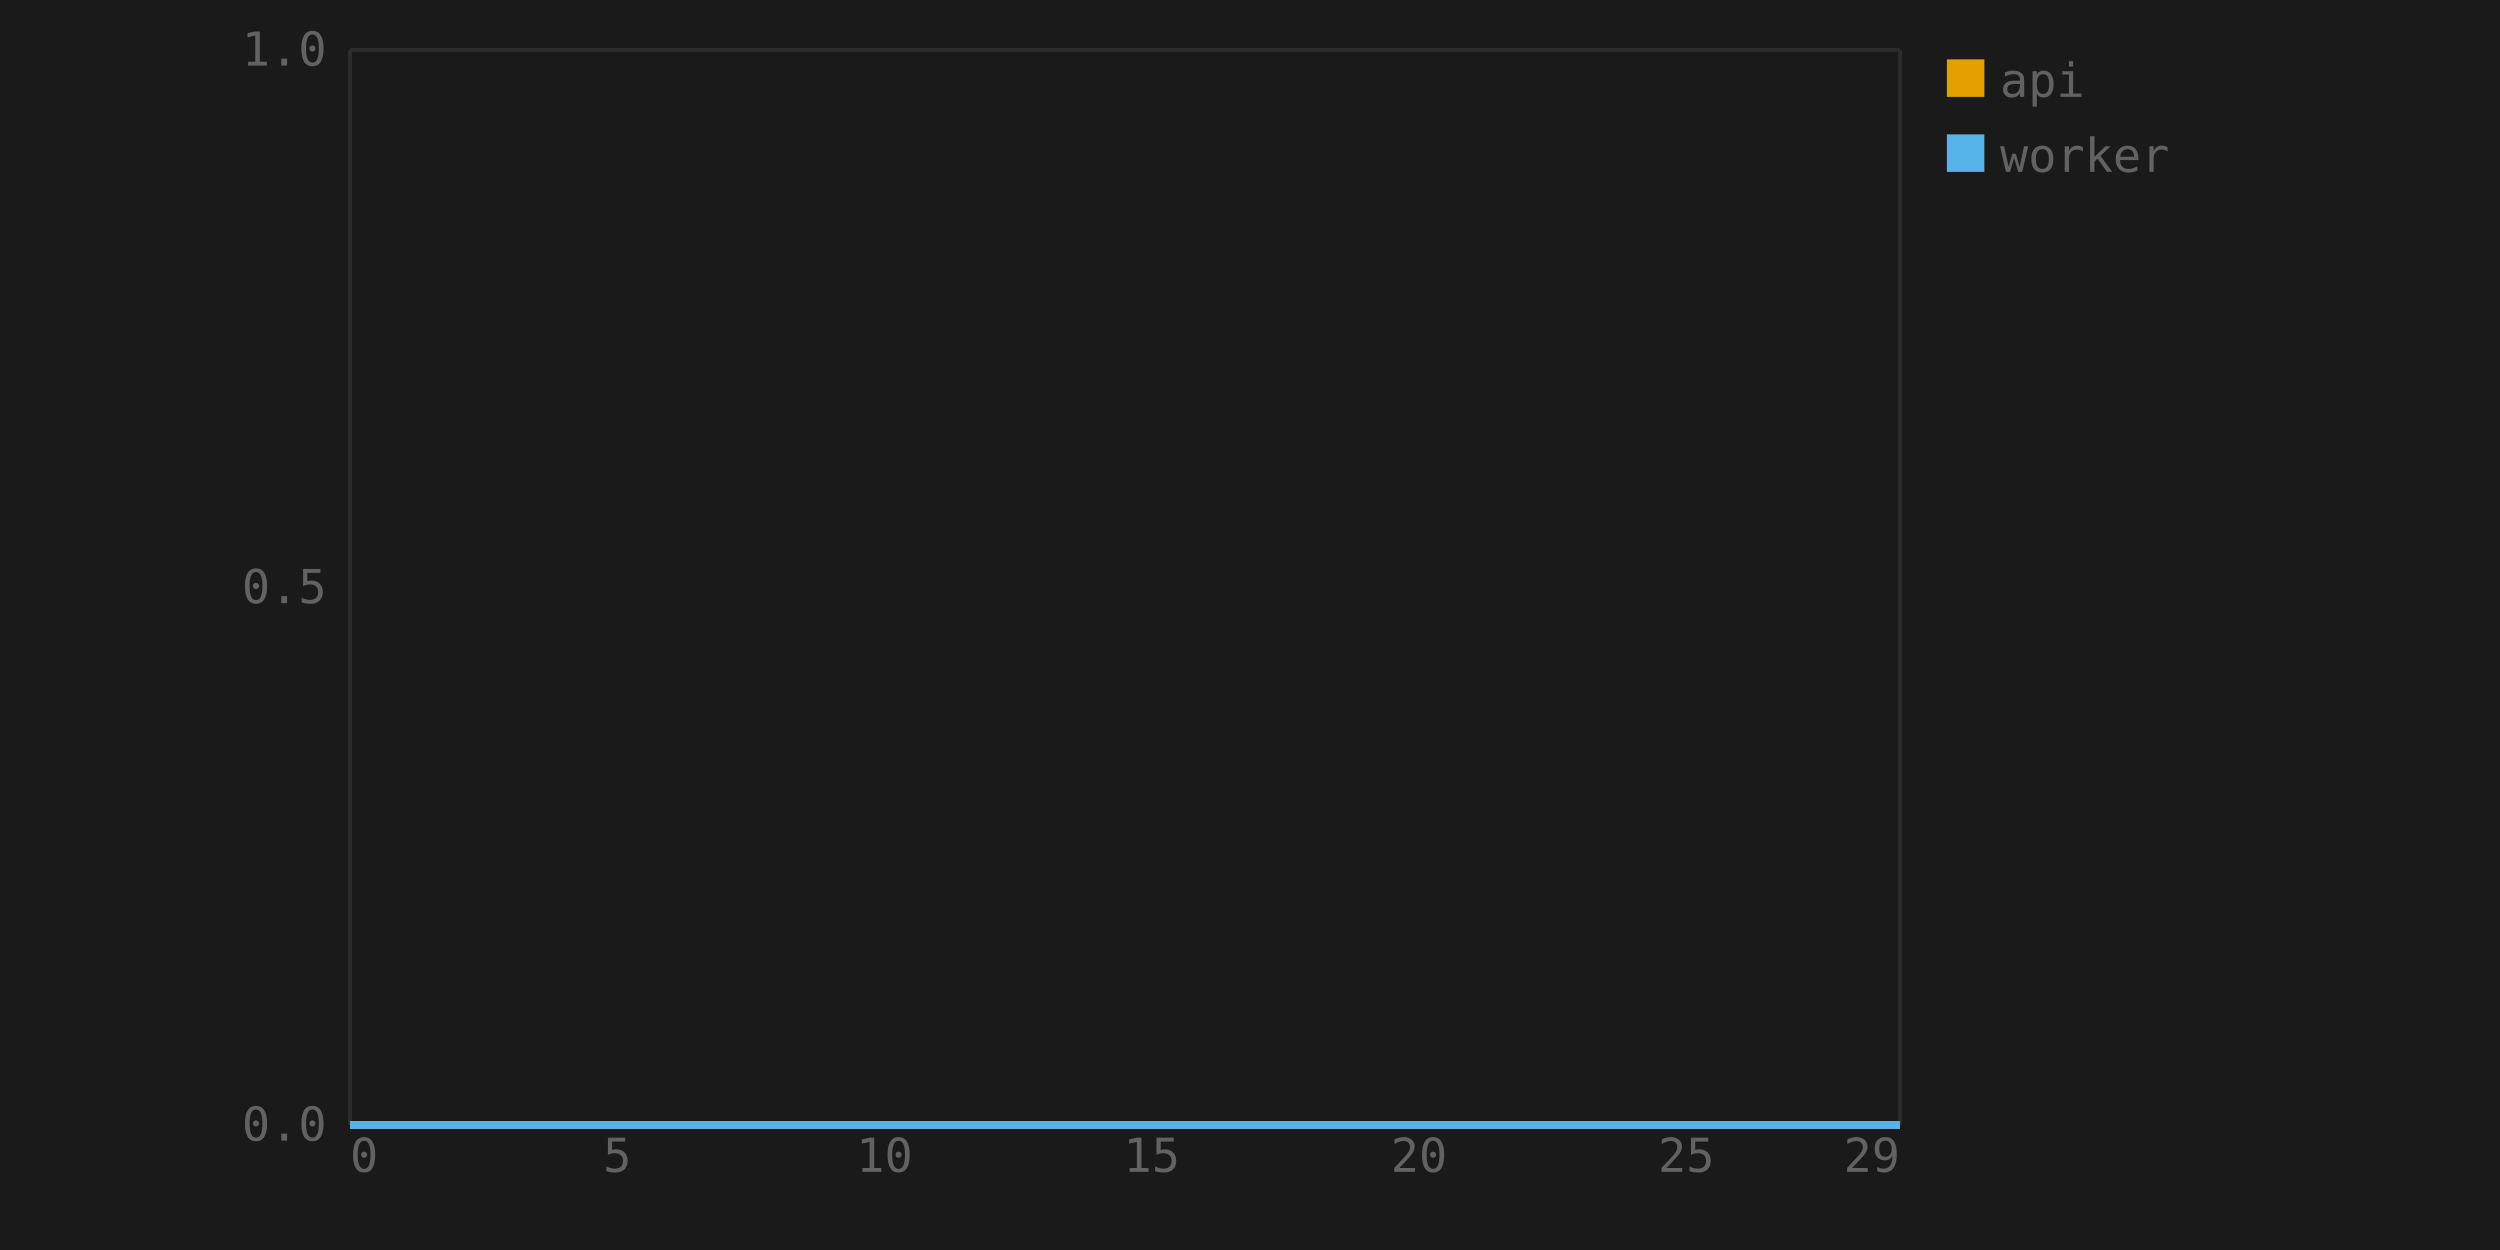
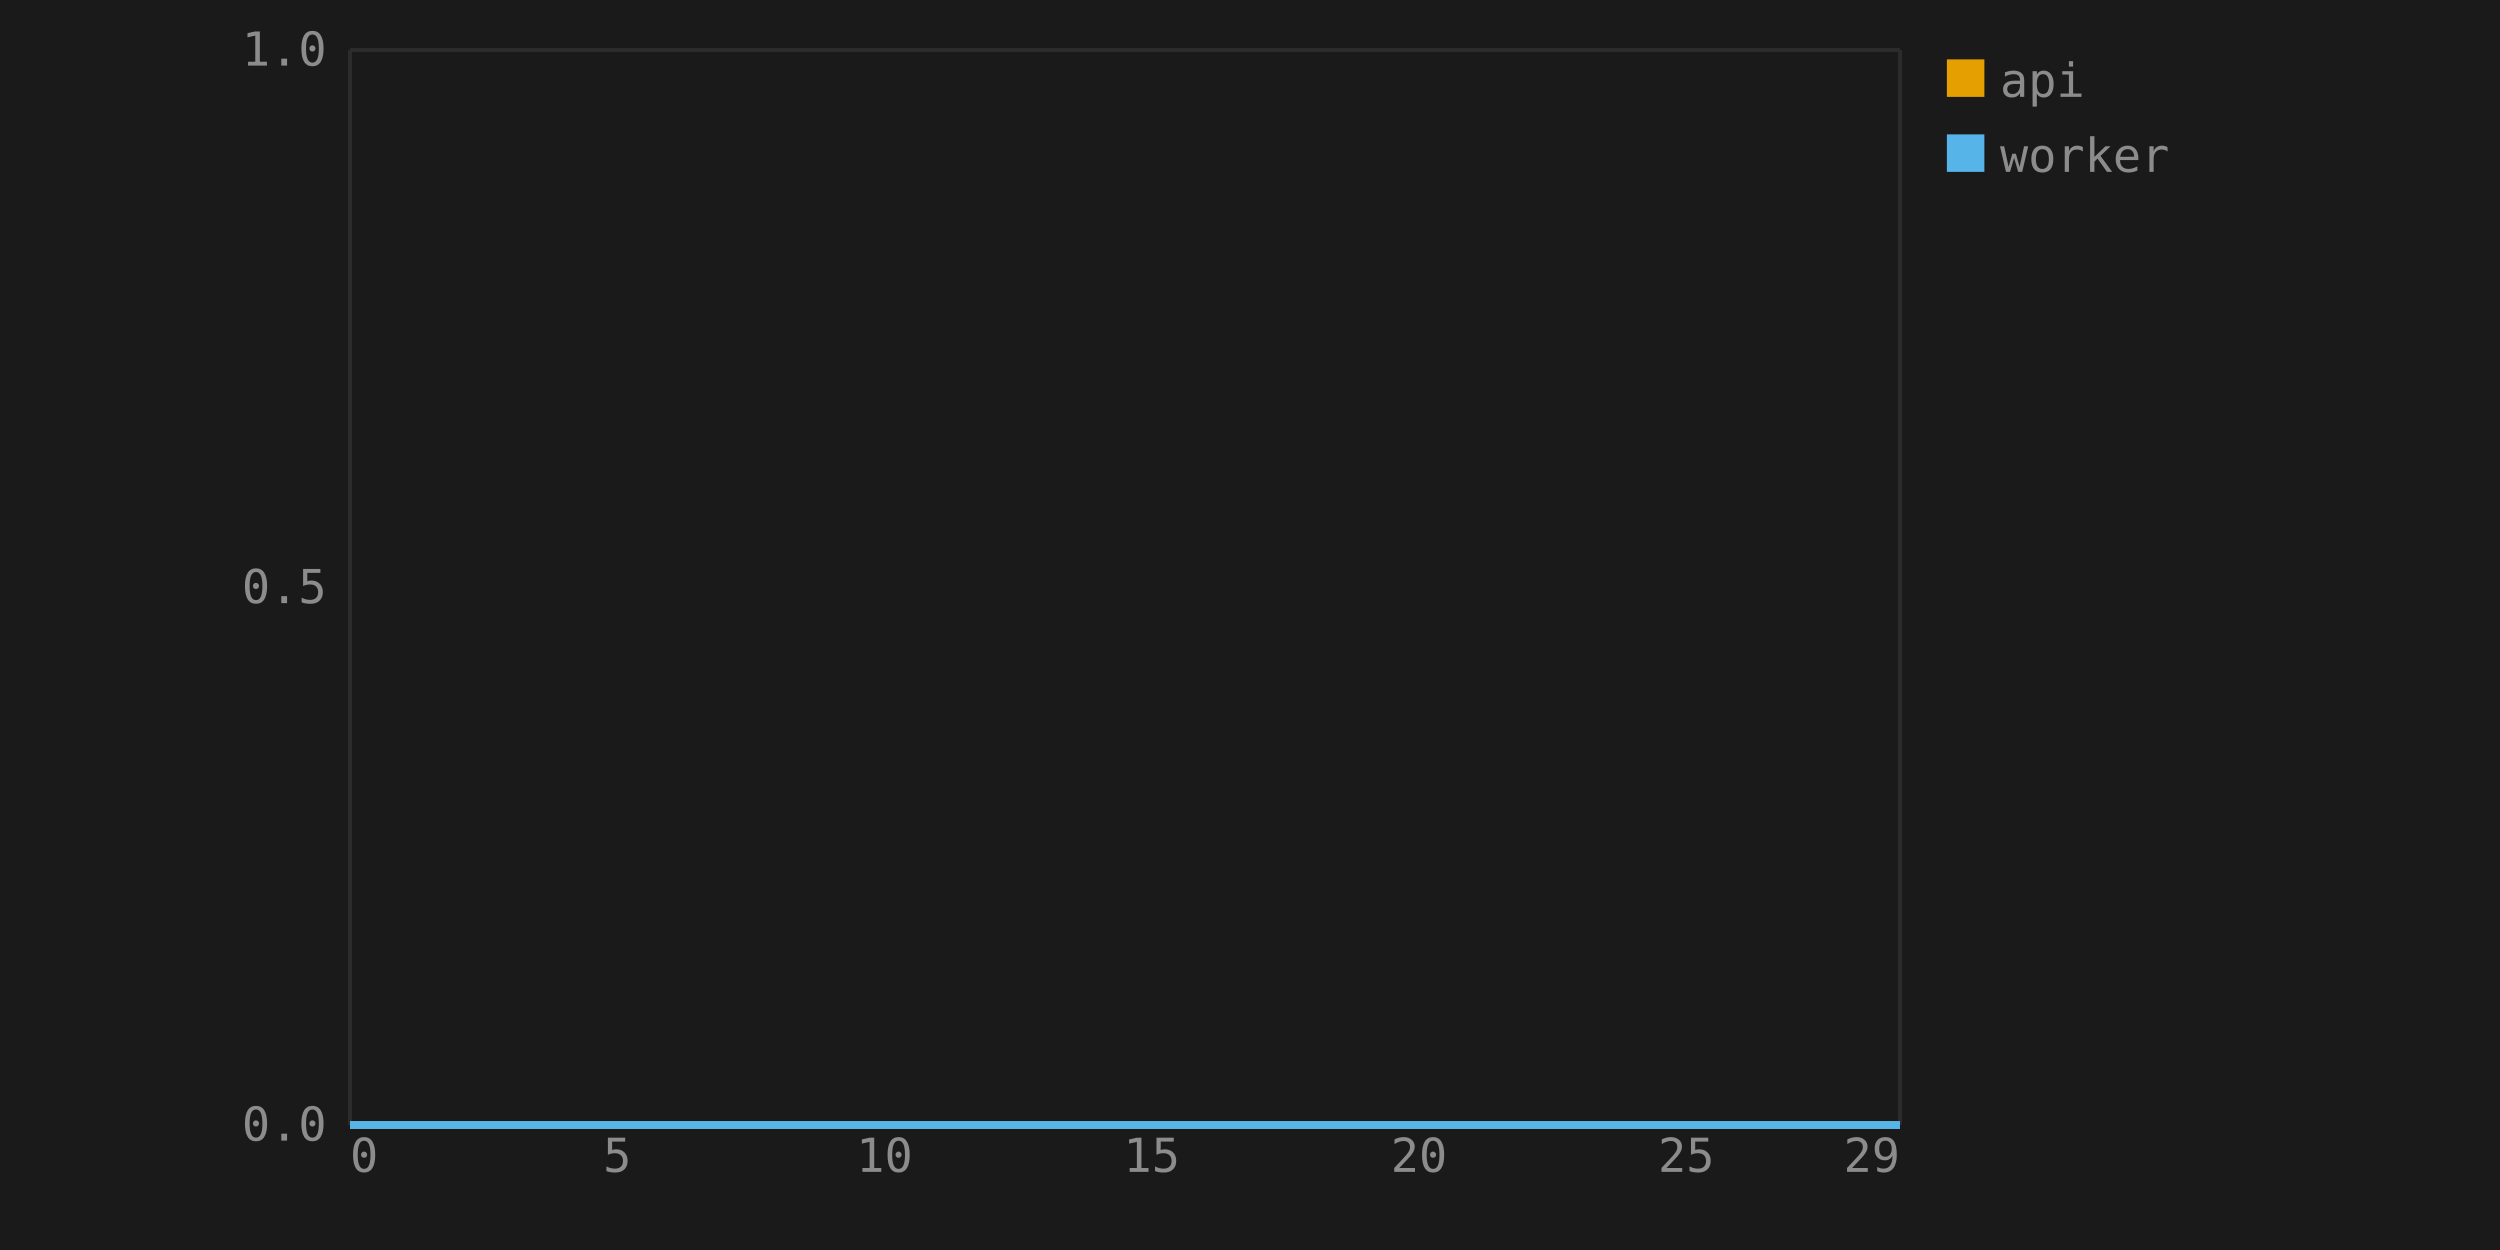
<svg xmlns="http://www.w3.org/2000/svg" viewBox="0 0 640 320" width="640" height="320">
  <rect width="100%" height="100%" fill="#1a1a1a" />
  <line x1="89.6" y1="12.8" x2="89.6" y2="288" stroke="#2c2c2c" stroke-width="1" />
  <line x1="89.6" y1="288" x2="486.4" y2="288" stroke="#2c2c2c" stroke-width="1" />
  <line x1="486.4" y1="12.8" x2="486.4" y2="288" stroke="#2c2c2c" stroke-width="1" />
  <line x1="89.6" y1="12.8" x2="486.4" y2="12.8" stroke="#2c2c2c" stroke-width="1" />
-   <text x="83.6" y="292" text-anchor="end" font-size="12" font-family="monospace" fill="#626262">0.0</text>
-   <text x="83.6" y="154.4" text-anchor="end" font-size="12" font-family="monospace" fill="#626262">0.5</text>
-   <text x="83.6" y="16.8" text-anchor="end" font-size="12" font-family="monospace" fill="#626262">1.0</text>
-   <text x="89.6" y="300" text-anchor="start" font-size="12" font-family="monospace" fill="#626262">0</text>
-   <text x="158.014" y="300" text-anchor="middle" font-size="12" font-family="monospace" fill="#626262">5</text>
-   <text x="226.428" y="300" text-anchor="middle" font-size="12" font-family="monospace" fill="#626262">10</text>
-   <text x="294.841" y="300" text-anchor="middle" font-size="12" font-family="monospace" fill="#626262">15</text>
-   <text x="363.255" y="300" text-anchor="middle" font-size="12" font-family="monospace" fill="#626262">20</text>
-   <text x="431.669" y="300" text-anchor="middle" font-size="12" font-family="monospace" fill="#626262">25</text>
-   <text x="486.4" y="300" text-anchor="end" font-size="12" font-family="monospace" fill="#626262">29</text>
+   <text x="83.6" y="292" text-anchor="end" font-size="12" font-family="monospace" fill="#8c8c8c">0.0</text>
+   <text x="83.6" y="154.4" text-anchor="end" font-size="12" font-family="monospace" fill="#8c8c8c">0.5</text>
+   <text x="83.6" y="16.8" text-anchor="end" font-size="12" font-family="monospace" fill="#8c8c8c">1.0</text>
+   <text x="89.6" y="300" text-anchor="start" font-size="12" font-family="monospace" fill="#8c8c8c">0</text>
+   <text x="158.014" y="300" text-anchor="middle" font-size="12" font-family="monospace" fill="#8c8c8c">5</text>
+   <text x="226.428" y="300" text-anchor="middle" font-size="12" font-family="monospace" fill="#8c8c8c">10</text>
+   <text x="294.841" y="300" text-anchor="middle" font-size="12" font-family="monospace" fill="#8c8c8c">15</text>
+   <text x="363.255" y="300" text-anchor="middle" font-size="12" font-family="monospace" fill="#8c8c8c">20</text>
+   <text x="431.669" y="300" text-anchor="middle" font-size="12" font-family="monospace" fill="#8c8c8c">25</text>
+   <text x="486.4" y="300" text-anchor="end" font-size="12" font-family="monospace" fill="#8c8c8c">29</text>
  <rect x="498.4" y="15.2" width="9.6" height="9.6" fill="#e69f00" />
-   <text x="512" y="24.8" text-anchor="start" font-size="12" font-family="monospace" fill="#626262">api</text>
+   <text x="512" y="24.8" text-anchor="start" font-size="12" font-family="monospace" fill="#8c8c8c">api</text>
  <rect x="498.4" y="34.4" width="9.6" height="9.6" fill="#56b4e9" />
-   <text x="512" y="44" text-anchor="start" font-size="12" font-family="monospace" fill="#626262">worker</text>
+   <text x="512" y="44" text-anchor="start" font-size="12" font-family="monospace" fill="#8c8c8c">worker</text>
  <path d="M89.6 288 L103.283 288 L116.966 288 L130.648 288 L144.331 288 L158.014 288 L171.697 288 L185.379 288 L199.062 288 L212.745 288 L226.428 288 L240.11 288 L253.793 288 L267.476 288 L281.159 288 L294.841 288 L308.524 288 L322.207 288 L335.89 288 L349.572 288 L363.255 288 L376.938 288 L390.621 288 L404.303 288 L417.986 288 L431.669 288 L445.352 288 L459.034 288 L472.717 288 L486.4 288 L486.4 288 L472.717 288 L459.034 288 L445.352 288 L431.669 288 L417.986 288 L404.303 288 L390.621 288 L376.938 288 L363.255 288 L349.572 288 L335.89 288 L322.207 288 L308.524 288 L294.841 288 L281.159 288 L267.476 288 L253.793 288 L240.11 288 L226.428 288 L212.745 288 L199.062 288 L185.379 288 L171.697 288 L158.014 288 L144.331 288 L130.648 288 L116.966 288 L103.283 288 L89.6 288 Z" fill="#e69f00" fill-opacity="0.85" stroke="#e69f00" stroke-width="2" />
  <path d="M89.6 288 L103.283 288 L116.966 288 L130.648 288 L144.331 288 L158.014 288 L171.697 288 L185.379 288 L199.062 288 L212.745 288 L226.428 288 L240.11 288 L253.793 288 L267.476 288 L281.159 288 L294.841 288 L308.524 288 L322.207 288 L335.89 288 L349.572 288 L363.255 288 L376.938 288 L390.621 288 L404.303 288 L417.986 288 L431.669 288 L445.352 288 L459.034 288 L472.717 288 L486.4 288 L486.4 288 L472.717 288 L459.034 288 L445.352 288 L431.669 288 L417.986 288 L404.303 288 L390.621 288 L376.938 288 L363.255 288 L349.572 288 L335.89 288 L322.207 288 L308.524 288 L294.841 288 L281.159 288 L267.476 288 L253.793 288 L240.11 288 L226.428 288 L212.745 288 L199.062 288 L185.379 288 L171.697 288 L158.014 288 L144.331 288 L130.648 288 L116.966 288 L103.283 288 L89.6 288 Z" fill="#56b4e9" fill-opacity="0.85" stroke="#56b4e9" stroke-width="2" />
</svg>
